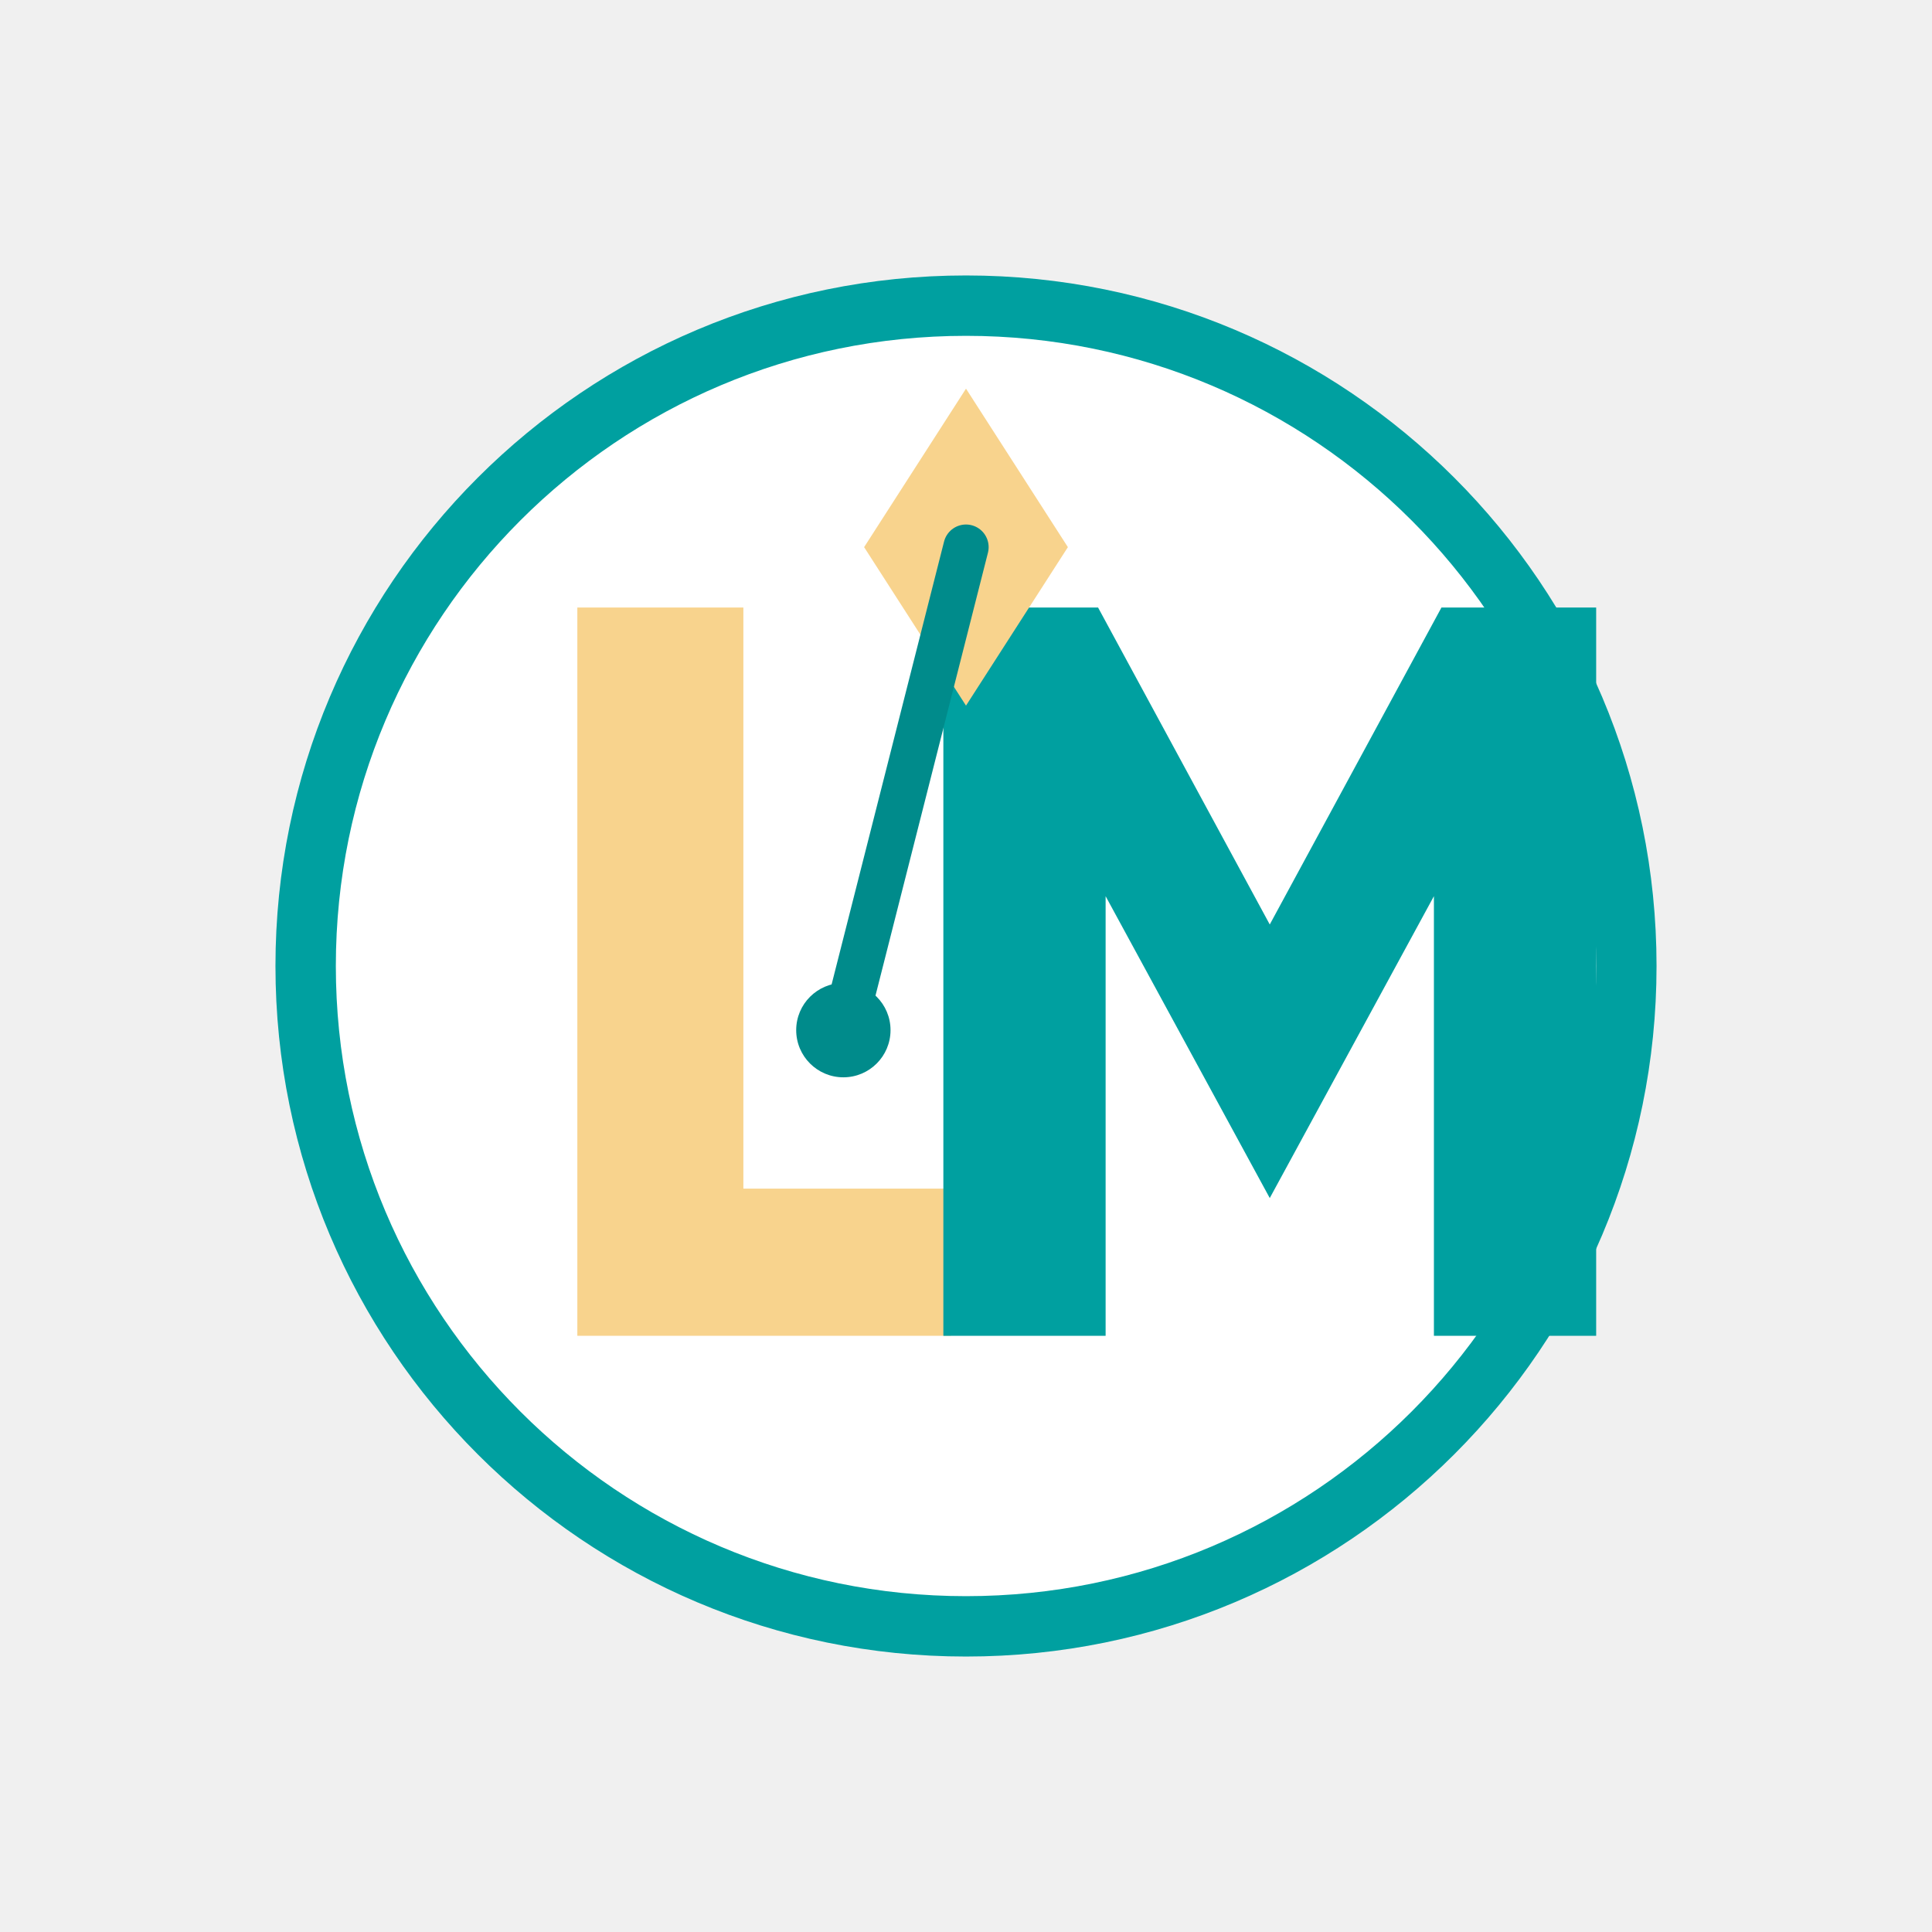
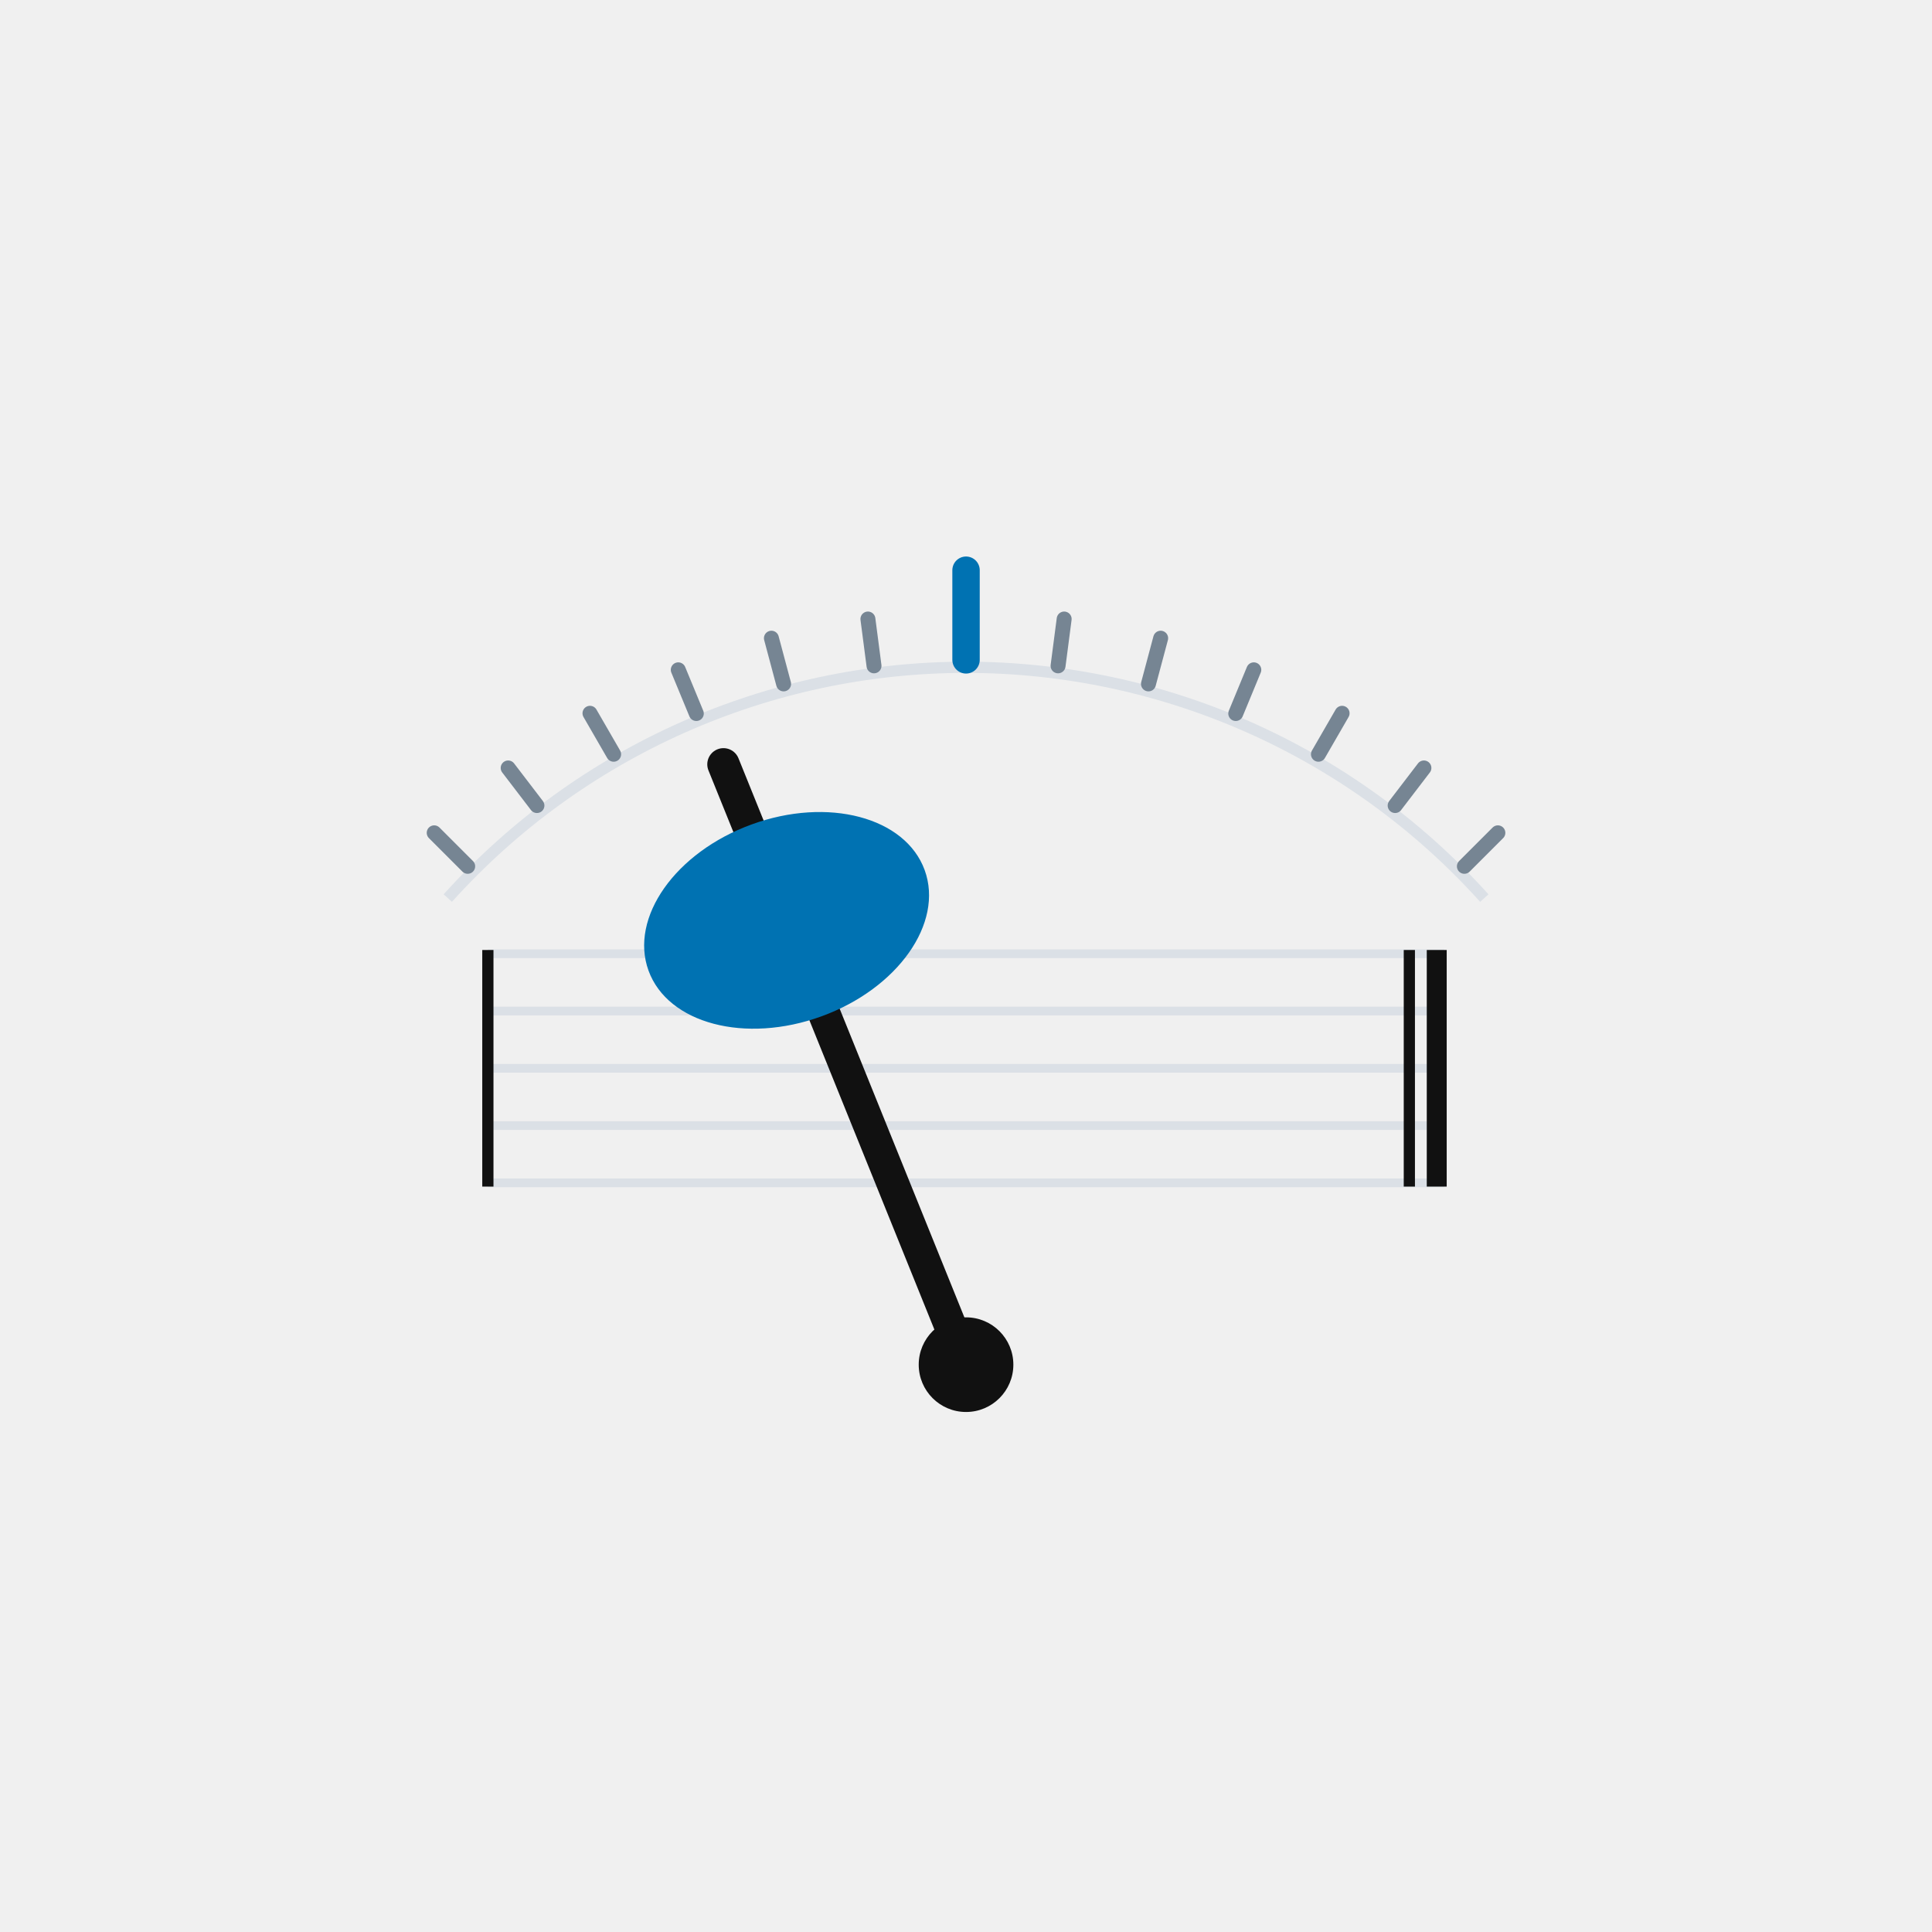
<svg xmlns="http://www.w3.org/2000/svg" viewBox="0 0 1024 1024">
-   <circle cx="512" cy="512" r="350" fill="#ffffff" stroke="#00a0a0" stroke-width="32" />
-   <path d="M306 322v386h198v-78H394V322z" fill="#f8d38d" />
-   <path d="M500 708V322h82l91 168 91-168h82v386h-86V475l-87 160-87-160v233z" fill="#00a0a0" />
-   <path d="M512 206l54 84-54 84-54-84z" fill="#f8d38d" />
-   <path d="M512 290l-65 256" fill="none" stroke="#008b8b" stroke-width="24" stroke-linecap="round" />
-   <circle cx="447" cy="546" r="25" fill="#008b8b" />
+   <g transform="translate(174.1 182.1) scale(0.66)">
+     <g transform="translate(0 20)">
+       <line x1="128" y1="470" x2="896" y2="470" stroke="#dbe0e6" stroke-width="7" />
+       <line x1="128" y1="516" x2="896" y2="516" stroke="#dbe0e6" stroke-width="7" />
+       <line x1="128" y1="562" x2="896" y2="562" stroke="#dbe0e6" stroke-width="7" />
+       <line x1="128" y1="608" x2="896" y2="608" stroke="#dbe0e6" stroke-width="7" />
+       <line x1="128" y1="654" x2="896" y2="654" stroke="#dbe0e6" stroke-width="7" />
+       <line x1="128" y1="467" x2="128" y2="657" stroke="#111111" stroke-width="9" />
+       <line x1="868" y1="467" x2="868" y2="657" stroke="#111111" stroke-width="9" />
+       <rect x="882" y="467" width="16" height="190" fill="#111111" />
+       <path d="M95.8 425.3A560 560 0 0 1 928.2 425.3" fill="none" stroke="#dbe0e6" stroke-width="9" />
+       <line x1="111.8" y1="399.8" x2="84.9" y2="372.9" stroke="#768593" stroke-width="12" stroke-linecap="round" />
+       <line x1="167.4" y1="351.0" x2="144.3" y2="320.8" stroke="#768593" stroke-width="12" stroke-linecap="round" />
+       <line x1="229.0" y1="309.8" x2="210.0" y2="276.9" stroke="#768593" stroke-width="12" stroke-linecap="round" />
+       <line x1="295.4" y1="277.1" x2="280.9" y2="242.0" stroke="#768593" stroke-width="12" stroke-linecap="round" />
+       <line x1="365.5" y1="253.3" x2="355.7" y2="216.6" stroke="#768593" stroke-width="12" stroke-linecap="round" />
+       <line x1="438.1" y1="238.8" x2="433.2" y2="201.2" stroke="#768593" stroke-width="12" stroke-linecap="round" />
+       <line x1="512.0" y1="234.0" x2="512.0" y2="162.0" stroke="#0072b2" stroke-width="22" stroke-linecap="round" />
+       <line x1="585.9" y1="238.8" x2="590.8" y2="201.2" stroke="#768593" stroke-width="12" stroke-linecap="round" />
+       <line x1="658.5" y1="253.3" x2="668.3" y2="216.6" stroke="#768593" stroke-width="12" stroke-linecap="round" />
+       <line x1="728.6" y1="277.1" x2="743.1" y2="242.0" stroke="#768593" stroke-width="12" stroke-linecap="round" />
+       <line x1="795.0" y1="309.8" x2="814.0" y2="276.9" stroke="#768593" stroke-width="12" stroke-linecap="round" />
+       <line x1="856.6" y1="351.0" x2="879.7" y2="320.8" stroke="#768593" stroke-width="12" stroke-linecap="round" />
+       <line x1="912.2" y1="399.8" x2="939.1" y2="372.9" stroke="#768593" stroke-width="12" stroke-linecap="round" />
+       <line x1="512" y1="800" x2="317.2" y2="317.9" stroke="#111111" stroke-width="26" stroke-linecap="round" />
+       <ellipse cx="367.9" cy="443.2" rx="118" ry="82" transform="rotate(-20 367.9 443.2)" fill="#0072b2" />
+       <circle cx="512" cy="800" r="38" fill="#111111" />
+     </g>
+   </g>
</svg>
